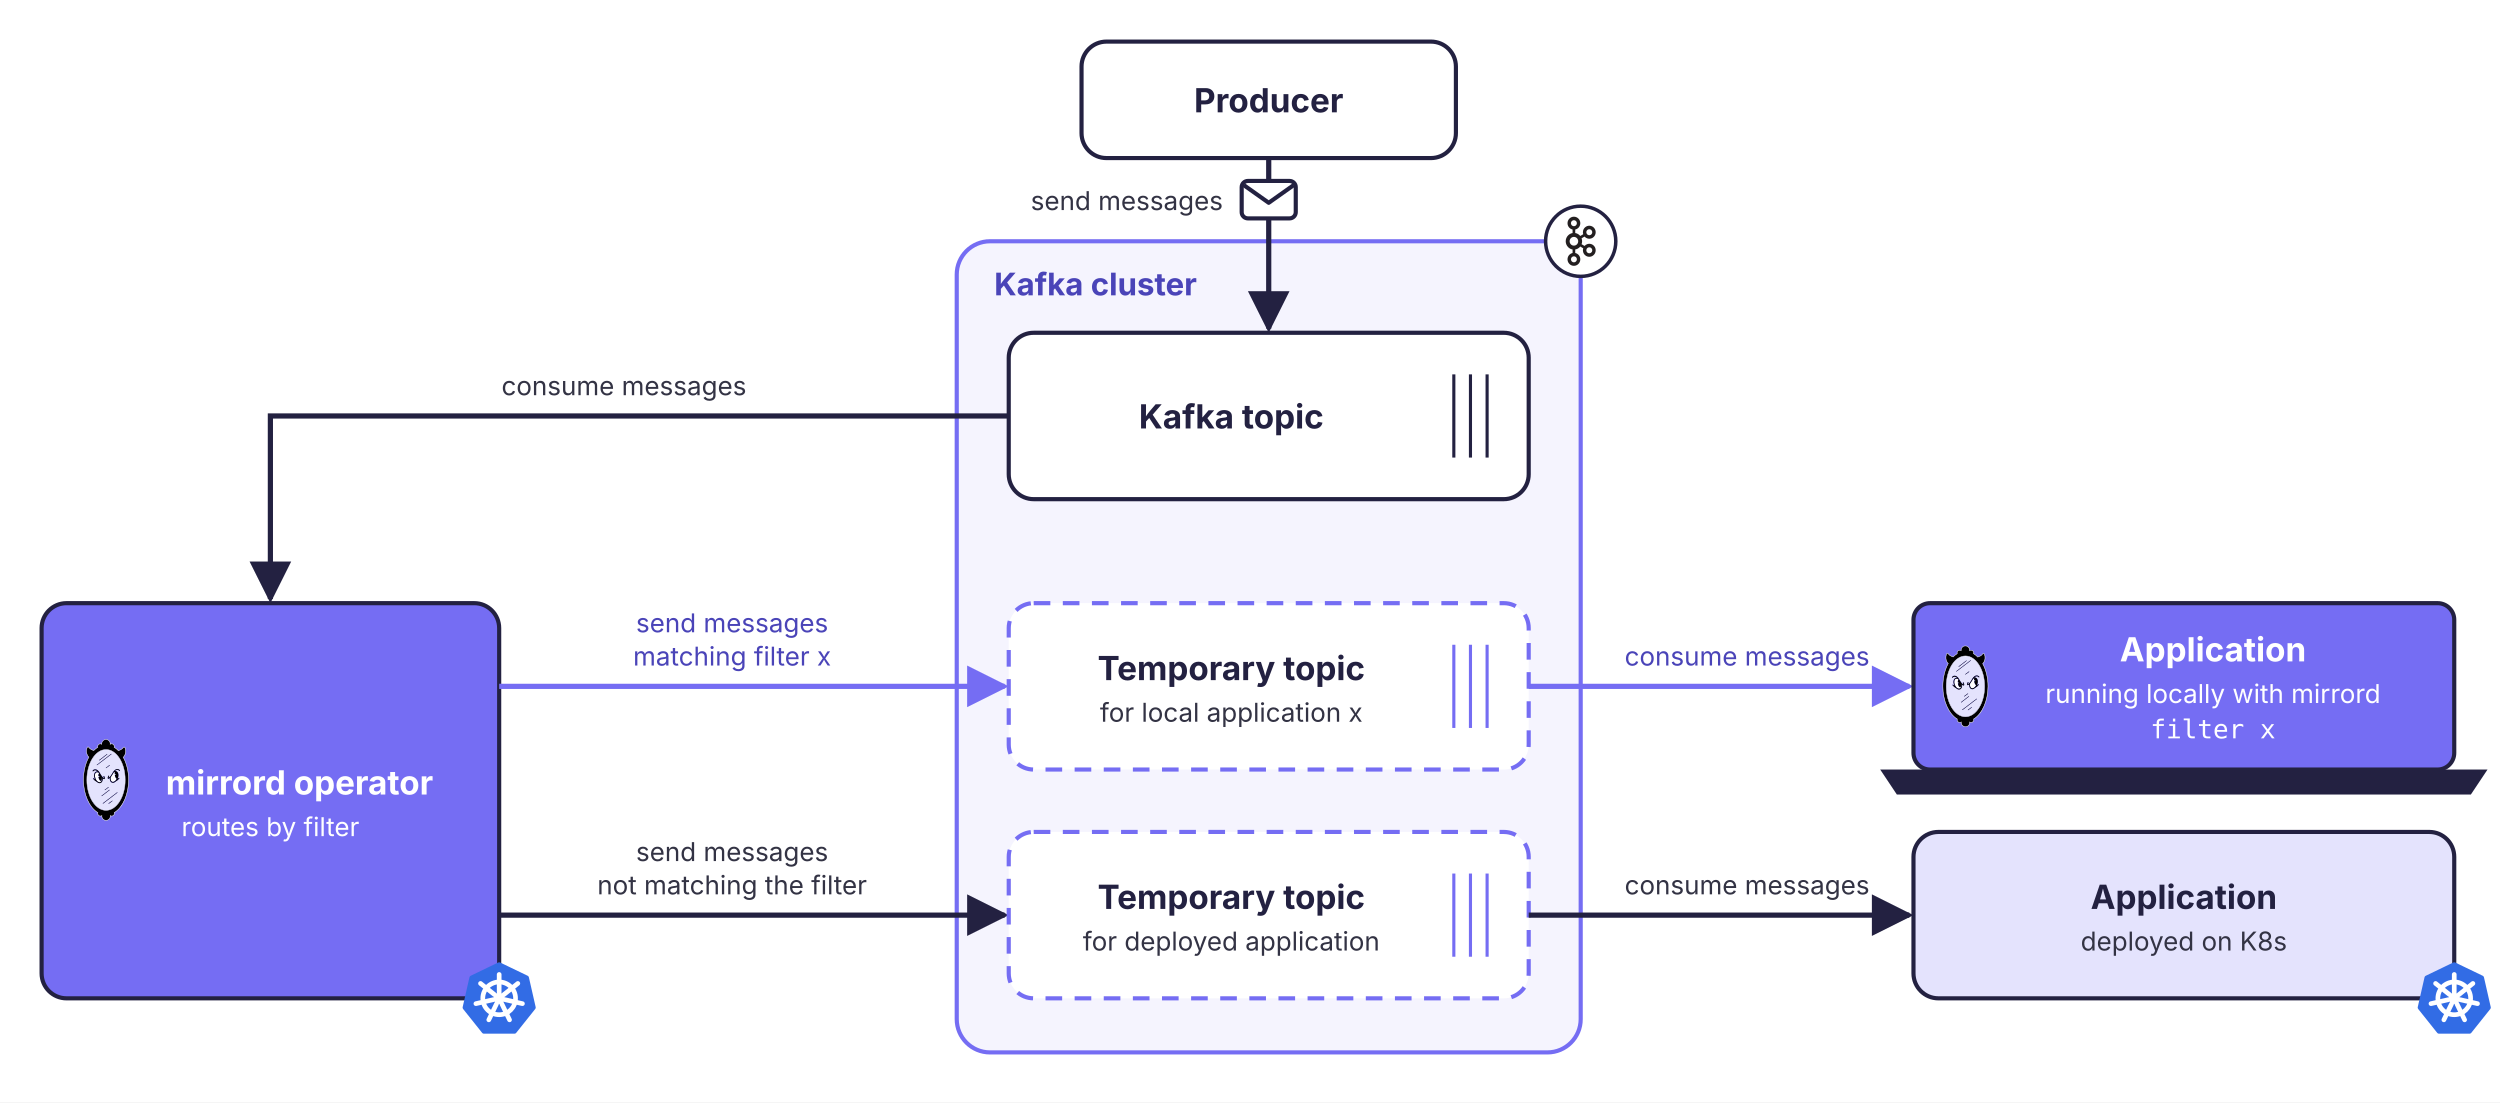
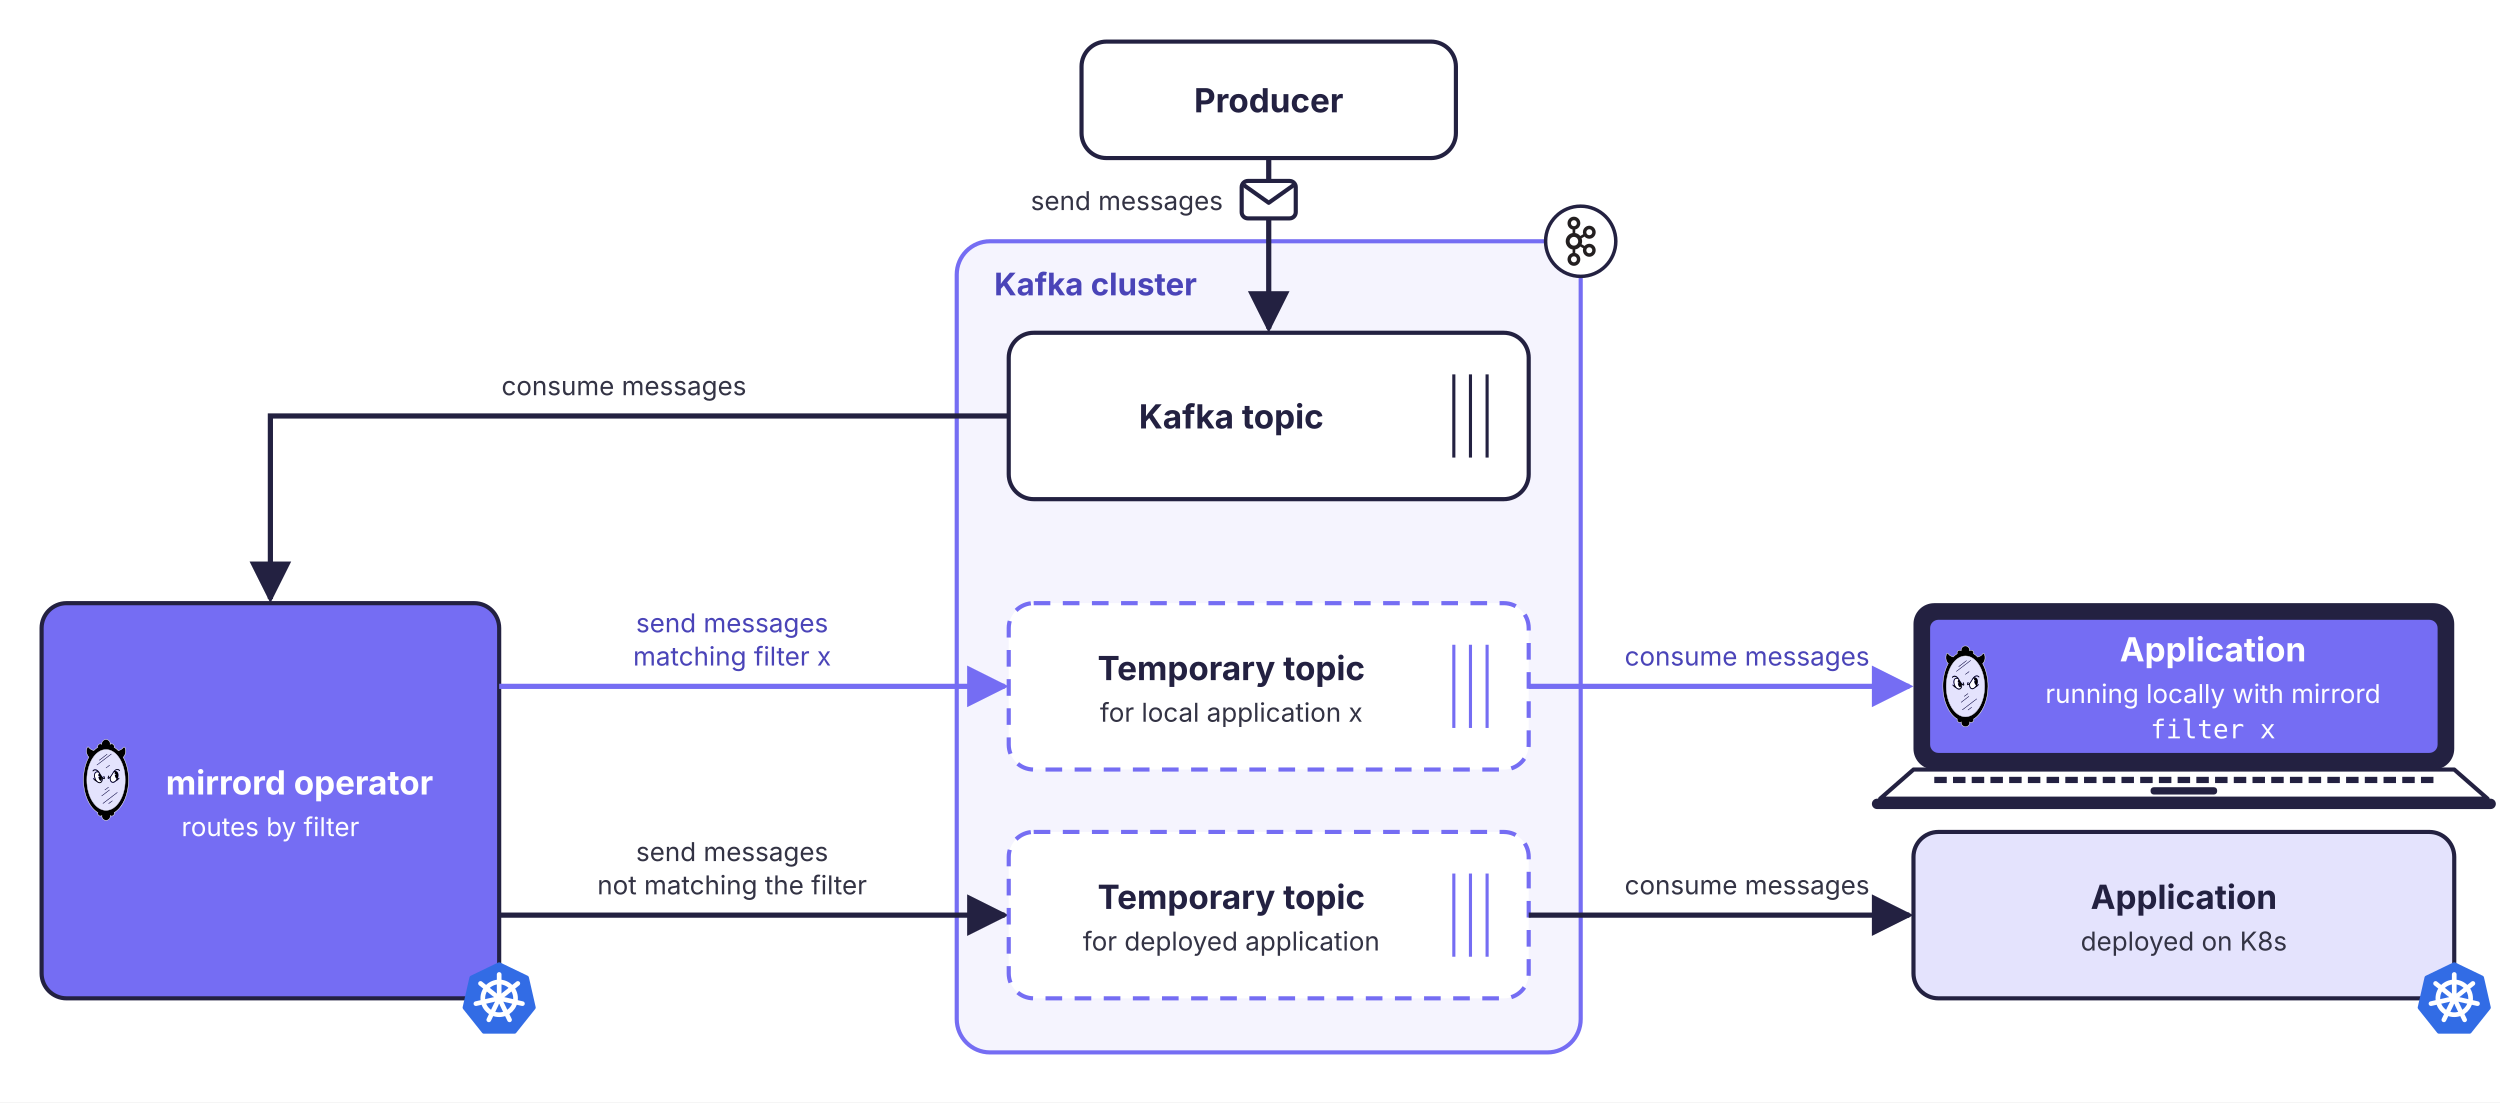
<svg xmlns="http://www.w3.org/2000/svg" viewBox="0 0 1202 530" width="1202" height="530" font-family="Inter, Helvetica, Arial, sans-serif" role="img" aria-labelledby="t d">
  <defs>
    <marker id="arrow" viewBox="0 0 10 10" refX="9" refY="5" markerWidth="8" markerHeight="8" orient="auto-start-reverse">
      <path d="M0 0 L10 5 L0 10 z" fill="#232141" />
    </marker>
    <marker id="arrow-purple" viewBox="0 0 10 10" refX="9" refY="5" markerWidth="8" markerHeight="8" orient="auto-start-reverse">
      <path d="M0 0 L10 5 L0 10 z" fill="#756DF3" />
    </marker>
    <symbol id="k8s" viewBox="0 0 32 32">
      <polygon points="16.00,1.60 27.73,7.25 30.62,19.94 22.51,30.11 9.49,30.11 1.38,19.94 4.27,7.25" fill="#326CE5" stroke="#326CE5" stroke-width="2" stroke-linejoin="round" />
      <g fill="none" stroke="#ffffff" stroke-width="2" stroke-linecap="round">
        <circle cx="16" cy="16" r="7" />
        <line x1="16.00" y1="13.40" x2="16.00" y2="5.80" />
        <line x1="18.03" y1="14.38" x2="23.97" y2="9.64" />
        <line x1="18.53" y1="16.58" x2="25.94" y2="18.27" />
        <line x1="17.13" y1="18.34" x2="20.43" y2="25.19" />
        <line x1="14.87" y1="18.34" x2="11.57" y2="25.19" />
        <line x1="13.47" y1="16.58" x2="6.06" y2="18.27" />
        <line x1="13.97" y1="14.38" x2="8.03" y2="9.64" />
      </g>
      <circle cx="16" cy="16" r="2.4" fill="#ffffff" />
    </symbol>
    <symbol id="kafka" viewBox="0 0 32 32">
      <circle cx="16" cy="16" r="15" fill="#ffffff" stroke="#232141" stroke-width="1.5" />
      <path transform="translate(5.5 5.5) scale(0.875)" fill="#231F20" d="M9.71 2.136a1.43 1.43 0 0 0-2.047 0h-.007a1.48 1.48 0 0 0-.421 1.042c0 .41.161.777.422 1.039l.007.007c.257.264.616.426 1.019.426.404 0 .766-.162 1.027-.426l.003-.007c.261-.262.421-.629.421-1.039 0-.408-.159-.777-.421-1.042H9.71zM8.683 22.295c.404 0 .766-.167 1.027-.429l.003-.008c.261-.261.421-.631.421-1.036 0-.41-.159-.778-.421-1.044H9.71a1.42 1.42 0 0 0-1.027-.432 1.4 1.4 0 0 0-1.02.432h-.007c-.26.266-.422.634-.422 1.044 0 .406.161.775.422 1.036l.007.008c.258.262.617.429 1.02.429zm7.89-4.462c.359-.096.683-.33.882-.684l.027-.052a1.47 1.47 0 0 0 .114-1.067 1.454 1.454 0 0 0-.675-.896l-.021-.014a1.425 1.425 0 0 0-1.078-.132c-.36.091-.684.335-.881.686-.2.349-.241.75-.146 1.119.099.363.33.691.675.896h.002c.346.203.737.239 1.101.144zm-6.405-7.342a2.083 2.083 0 0 0-1.485-.627c-.58 0-1.103.242-1.482.627-.378.385-.612.916-.612 1.507s.233 1.124.612 1.514a2.08 2.08 0 0 0 2.967 0c.379-.39.612-.923.612-1.514s-.233-1.122-.612-1.507zm-.835-2.51c.843.141 1.6.552 2.178 1.144h.004c.092.093.182.196.265.299l1.446-.851a3.176 3.176 0 0 1-.047-1.808 3.149 3.149 0 0 1 1.456-1.926l.025-.016a3.062 3.062 0 0 1 2.345-.306c.77.21 1.465.721 1.898 1.482v.002c.431.757.518 1.626.313 2.408a3.145 3.145 0 0 1-1.456 1.928l-.198.118h-.02a3.095 3.095 0 0 1-2.154.201 3.127 3.127 0 0 1-1.514-.944l-1.444.848a4.162 4.162 0 0 1 0 2.879l1.444.846c.413-.47.939-.789 1.514-.944a3.041 3.041 0 0 1 2.371.319l.048.023v.002a3.17 3.17 0 0 1 1.408 1.906 3.215 3.215 0 0 1-.313 2.405l-.026.053-.003-.005a3.147 3.147 0 0 1-1.867 1.436 3.096 3.096 0 0 1-2.371-.318v-.006a3.156 3.156 0 0 1-1.456-1.927 3.175 3.175 0 0 1 .047-1.805l-1.446-.848a3.905 3.905 0 0 1-.265.294l-.004.005a3.938 3.938 0 0 1-2.178 1.138v1.699a3.09 3.09 0 0 1 1.56.862l.002.004c.565.572.914 1.368.914 2.243 0 .873-.35 1.664-.914 2.239l-.002.009a3.1 3.1 0 0 1-2.21.931 3.1 3.1 0 0 1-2.206-.93h-.002v-.009a3.186 3.186 0 0 1-.916-2.239c0-.875.35-1.672.916-2.243v-.004h.002a3.1 3.1 0 0 1 1.558-.862v-1.699a3.926 3.926 0 0 1-2.176-1.138l-.006-.005a4.098 4.098 0 0 1-1.173-2.874c0-1.122.452-2.136 1.173-2.872h.006a3.947 3.947 0 0 1 2.176-1.144V6.289a3.137 3.137 0 0 1-1.558-.864h-.002v-.004a3.192 3.192 0 0 1-.916-2.243c0-.871.35-1.669.916-2.243l.002-.002A3.084 3.084 0 0 1 8.683 0c.861 0 1.641.355 2.21.932v.002h.002c.565.574.914 1.372.914 2.243 0 .876-.35 1.667-.914 2.243l-.002.005a3.142 3.142 0 0 1-1.56.864v1.692zm8.121-1.129l-.012-.019a1.452 1.452 0 0 0-.87-.668 1.43 1.43 0 0 0-1.103.146h.002c-.347.2-.58.529-.677.896-.095.365-.054.768.146 1.119l.007.009c.2.347.519.579.874.673.357.103.755.059 1.098-.144l.019-.009a1.47 1.47 0 0 0 .657-.885 1.493 1.493 0 0 0-.141-1.118" />
    </symbol>
    <symbol id="envelope" viewBox="0 0 28 20">
      <rect x="1" y="1" width="26" height="18" rx="3" fill="#ffffff" stroke="#232141" stroke-width="2" />
      <path d="M2 3 L14 11.5 L26 3" fill="none" stroke="#232141" stroke-width="2" stroke-linejoin="round" />
    </symbol>
    <symbol id="mirrord" viewBox="97 61 391 696">
      <path fill="#ffffff" d="M255.6,387c4.1,19.1-0.9,36.1-12,40.5c-8.2,3.2-17.8,0-26.5-8.2c-0.3-0.6-0.9-0.9-1.5-1.2c0,0,0,0-0.3-0.3 c-5.5-5.6-10.5-13.2-14-22c-4.7-11.5-6.1-23.2-4.4-33.5c1.8-9.4,6.1-16.1,12.8-18.8c5.5-2.3,12.5-1.5,19.3,2.6 c1.5,2.3,2.6,4.4,3.8,6.2c-4.1,2.6-6.4,10.3-6.4,20.3l3.2,1.8l11.1,6.5l-12.5,1.5h-0.9c0.3,1.2,0.3,2.3,0.6,3.5 c3.2,17.9,12,31.1,19,29.7c6.4-1.2,9.6-14.4,7.6-30.2C255.3,386.4,255.6,386.7,255.6,387z" />
      <path fill="#ffffff" d="M384,398.4c-3.2,6.8-7.3,12.3-12,17c0,0,0,0-0.3,0c-0.6,0.3-0.9,0.9-1.2,1.2c-8.7,7.9-18.4,11.5-26.5,8.2 c-11.1-4.7-16-21.4-12-40.5c1.5-1.8,3.2-3.8,4.7-5.6c5-6.5,9-13.2,12.8-20l1.2-2.1c1.2-1.8,2-3.8,3.2-5.6c1.2-2.1,2.6-4.4,4.4-7 c3.5-2.1,6.7-3.2,9.9-3.8c-2,4.7-2.3,10.3-2.3,15.3l3.2,1.8l11.1,6.5l-12.5,1.5h-0.9c0.3,1.2,0.3,2.3,0.6,3.8 C370.5,384.6,377.5,397,384,398.4z" />
      <path fill="#E4E3FD" d="M405,391.7c-1.5-1.2-3.8-0.9-5,0.6c-3.2,4.1-7,7.9-11.1,11.5c1.2-2.3,2.6-5,3.5-7.6 c5.3-12.6,6.7-25.8,4.7-37.3c-2.3-12-8.2-20.6-16.9-24.1c-4.1-1.8-8.8-2.1-13.7-1.2c4.4-4.4,10.2-8.5,17.5-10 c8.2-1.5,16.6,1.5,20.4,7.3c1.2,1.5,3.2,2.1,5,0.9c1.5-1.2,2-3.2,0.9-4.7c-5.5-8.2-16.6-12.3-27.4-10c-11.1,2.1-19.3,9.7-24.2,15.6 c-2,2.3-3.8,5-5.5,7.3c-2,2.9-3.5,5.6-5,8.2c-1.2,2.1-2.3,3.8-3.2,5.6l-1.2,2.1c-3.8,6.5-7.6,13.2-12.3,19.1 c-5.8,7.6-11.7,12.9-18.4,16.7c0.6-5,2-9.7,4.4-14.1c0.9-1.8,0.3-3.8-1.5-4.7c-1.7-0.9-3.8-0.3-4.7,1.5c-2.9,5.6-4.7,11.5-5.3,17.6 c0,0.9-0.3,3.5,1.5,5.6c1.2,1.2,2.3,1.8,4.1,1.8c1.5,0,2.9-0.3,4.4-1.5c2.6-1.5,5.3-3.2,7.9-5.3c-1.7,18.5,5,34.1,17.5,39.3 c2.9,1.2,5.8,1.8,8.8,1.8c8.5,0,17.5-4.4,25.4-12c11.4-6.2,21.6-14.4,29.5-24.7C406.7,395.2,406.4,392.8,405,391.7z M292.1,149.1 c90.1,0,163.6,116.6,163.6,259.6s-73.5,259.6-163.6,259.6c-90.4,0-163.6-116.6-163.6-259.6S201.9,149.1,292.1,149.1z M389.5,517.3 c0.9-0.6,0.9-1.8,0.3-2.3c-0.6-0.9-1.8-0.9-2.3-0.3l-122.5,93.7c-0.9,0.6-0.9,1.8-0.3,2.3c0.3,0.3,0.9,0.6,1.5,0.6 c0.3,0,0.9,0,1.2-0.3L389.5,517.3z M346.9,589c0.9-0.6,0.9-1.8,0.3-2.3c-0.6-0.9-1.8-0.9-2.3-0.3l-31.2,23.2 c-0.9,0.6-0.9,1.8-0.3,2.3c0.3,0.6,0.9,0.9,1.5,0.9c0.3,0,0.6-0.3,0.9-0.3L346.9,589z M338.2,189.1c0.9-0.6,0.9-1.8,0.3-2.3 c-0.6-0.9-1.8-0.9-2.3-0.3l-122.5,93.4c-0.9,0.6-0.9,1.8-0.3,2.3c0.3,0.3,0.9,0.6,1.5,0.6c0.3,0,0.9,0,0.9-0.3L338.2,189.1z M324.4,284.5c0.9-0.6,0.9-1.8,0.3-2.3c-0.6-0.9-1.7-0.9-2.3-0.3l-31.2,22.9c-0.9,0.6-0.9,1.8-0.3,2.3c0.3,0.6,0.9,0.6,1.5,0.6 c0.3,0,0.6,0,0.9-0.3L324.4,284.5z M322.7,495.9c0.9-0.6,0.9-1.8,0.3-2.3c-0.6-0.9-1.8-0.9-2.3-0.3l-66.2,50.8 c-0.9,0.6-0.9,1.8-0.3,2.3c0.3,0.3,0.9,0.6,1.5,0.6c0.3,0,0.6,0,0.9-0.3L322.7,495.9z M314.8,472.4c0.9-0.6,0.9-1.8,0.3-2.3 c-0.6-0.9-1.8-0.9-2.3-0.3L281.6,493c-0.9,0.6-0.9,1.8-0.3,2.3c0.3,0.6,0.9,0.9,1.5,0.9c0.3,0,0.9-0.3,0.9-0.3L314.8,472.4z M302.3,190.5c0.9-0.6,0.9-1.8,0.3-2.3c-0.6-0.9-1.7-0.9-2.3-0.3L234,239c-0.9,0.6-0.9,1.8-0.3,2.3c0.3,0.3,0.9,0.6,1.5,0.6 c0.3,0,0.9,0,1.2-0.3L302.3,190.5z M280.1,399.6c1.8-2.1,1.5-4.7,1.5-5.6c-0.6-6.2-2.3-12.3-5-17.9c-0.9-1.8-2.9-2.3-4.7-1.5 c-1.8,0.9-2.3,2.9-1.5,4.7c2.3,4.4,3.8,9.4,4.4,14.1c-6.4-3.8-12.5-9.4-18.4-16.7c-4.7-6.2-8.8-12.9-12.3-19.1l-1.5-2.3 c-1.2-1.8-2-3.8-3.2-5.6c-1.5-2.3-2.9-5.3-5-8.2c0,0,0,0,0-0.3c-1.5-2.3-3.5-5-5.5-7.3c-5-5.9-13.1-13.2-24.2-15.6 c-10.8-2.1-21.9,2.1-27.4,10c-1.2,1.5-0.6,3.8,0.9,4.7c1.5,1.2,3.8,0.6,4.7-0.9c4.1-5.9,12.5-8.8,20.4-7.3 c7.3,1.5,13.1,5.9,17.5,10c-4.7-0.9-9.3-0.3-13.7,1.2c-8.8,3.5-14.6,12-16.9,24.1c-2,11.5-0.3,24.7,4.7,37.3 c1.2,2.6,2.3,5.3,3.5,7.6c-4.1-3.5-7.9-7.3-11.1-11.5c-1.2-1.5-3.5-1.8-5-0.6c-1.5,1.2-1.8,3.5-0.6,5c8.2,10,18.4,18.5,29.5,24.7 c7.9,7.6,16.9,11.7,25.7,11.7c2.9,0,6.1-0.6,8.8-1.8c12.5-5.3,19-20.6,17.5-39.3c2.6,2.1,5,3.8,7.9,5.3c1.5,0.9,2.9,1.2,4.4,1.2 C277.8,401.4,279.2,400.8,280.1,399.6z" />
      <path d="M439.4,215.2c29.5,54,45.5,122.4,45.5,193.8c0,123.6-49,234.9-122.8,279.2c0.6,2.1,1.2,4.4,1.2,6.8 c0,12.3-10.2,22.6-22.5,22.6c-4.4,0-8.8-1.2-12.3-3.5c0.3,1.2,0.3,2.6,0.3,3.8c0,20.3-16.3,36.7-36.5,36.7s-36.5-16.4-36.5-36.7 c0-1.2,0-2.6,0.3-3.8c-3.5,2.3-7.9,3.5-12.3,3.5c-12.3,0-22.5-10-22.5-22.6c0-2.3,0.3-4.7,1.2-6.8C148.6,643.6,99.3,532.3,99.3,409 c0-71.9,16.3-140.9,46.4-195.3c-1.5-0.9-2.3-2.1-3.5-3.2c-9.9-11.2-15.5-26.4-16.9-42.6c-0.6-11.5,0.9-23.2,5-33.8 c0.6-1.8,2.6-6.8,7.6-7.3c5.3-0.6,8.5,3.8,11.4,7.9c1.2,1.5,2.3,2.9,2.9,3.8c5.5,5.3,12.5,9.7,21.6,13.8c4.4,2.1,9,3.8,13.4,5.3 c11.1-11.2,22.8-20.6,35-27.9c-0.6-2.3-1.2-4.4-1.2-6.8c0-12.3,10.2-22.6,22.5-22.6c4.4,0,8.8,1.2,12.3,3.5c0-1.2-0.3-2.6-0.3-3.8 c0-20.3,16.3-36.7,36.5-36.7c20.1,0,36.5,16.4,36.5,36.7c0,1.2,0,2.6-0.3,3.8c3.5-2.3,7.9-3.5,12.3-3.5c12.5,0,22.5,10.3,22.5,22.6 c0,2.3-0.3,4.7-1.2,6.8c12.5,7.6,24.8,17.3,36.2,29.1c4.7-1.5,9-3.2,13.7-5.3c9-4.1,16-8.5,21.6-13.8c0.9-0.9,2-2.3,2.9-3.8 c2.9-4.1,6.1-8.5,11.4-7.9c5,0.6,7,5.6,7.6,7.3c4.1,10.6,5.5,22.3,4.7,33.8c-1.2,15.9-7,31.4-16.9,42.6 C442.3,212.6,441.1,214,439.4,215.2z M455.7,409c0-143.3-73.5-259.6-163.6-259.6c-90.4,0-163.6,116.6-163.6,259.6 c0,143,73.5,259.6,163.6,259.6C382.5,668.6,455.7,552,455.7,409z" />
      <path fill="#ffffff" d="M292.4,756.6c-21.2,0-38.5-17.4-38.5-38.7c0-0.1,0-0.2,0-0.3c-3,1.3-6.5,2-10,2c-13.5,0-24.5-11-24.5-24.6 c0-2.2,0.2-4.2,0.7-5.9c-36.1-22.2-66.8-60.3-88.9-110.2C109,528.5,97.3,469.7,97.3,409c0-71.5,16.3-140.6,45.8-194.7 c-0.6-0.5-1.1-1-1.5-1.5c-0.3-0.3-0.5-0.6-0.8-0.8l-0.1-0.1c-9.7-10.9-15.9-26.4-17.4-43.7c-0.6-12.5,1.1-24.4,5.1-34.7 c0.8-2.3,3.2-7.9,9.2-8.6c6.5-0.7,10.4,4.7,13.2,8.7c1.1,1.4,2.2,2.8,2.9,3.7c5.3,5,11.9,9.2,20.9,13.3c3.5,1.7,7.6,3.3,12.1,4.8 c10.7-10.7,21.9-19.6,33.2-26.5c-0.5-1.9-0.9-3.7-0.9-5.8c0-13.3,11.2-24.6,24.5-24.6c3.5,0,6.9,0.7,10,2c0-0.1,0-0.2,0-0.3 c0-21.3,17.3-38.7,38.5-38.7c21.2,0,38.5,17.4,38.5,38.7c0,0.1,0,0.2,0,0.3c3-1.3,6.5-2,10-2c13.5,0,24.5,11,24.5,24.6 c0,2.2-0.2,4.2-0.7,5.9c12.2,7.6,23.8,16.9,34.3,27.6c3.7-1.2,7.6-2.7,12.3-4.8c9-4.1,15.7-8.4,21-13.4c0.7-0.7,1.8-2,2.6-3.4 l0.1-0.1c2.8-4,6.7-9.5,13.2-8.8c6,0.7,8.5,6.3,9.3,8.7c4,10.4,5.7,22.4,4.8,34.5c-1.2,16.6-7.5,32.4-17.2,43.5c-0.4,1-1.3,2-2.4,3 c29,53.9,44.9,122.4,44.9,193.3c0,60.9-11.7,119.7-33.9,170.2c-22,49.9-52.6,87.9-88.6,110c0.5,1.9,0.8,3.8,0.8,5.8 c0,13.3-11.2,24.6-24.5,24.6c-3.5,0-6.9-0.7-10-2c0,0.1,0,0.2,0,0.3C330.8,739.2,313.6,756.6,292.4,756.6z M259.4,709.5l-1.2,5 c-0.2,0.9-0.2,2.3-0.2,3.3c0,19.1,15.5,34.7,34.5,34.7s34.5-15.6,34.5-34.7c0-1.1,0-2.4-0.2-3.3l-1.2-5l4.3,2.9 c3.1,2.1,7,3.2,11.1,3.2c11.1,0,20.5-9.4,20.5-20.6c0-2.1-0.5-4.2-1.1-6.2l-0.4-1.5l1.3-0.8c72.9-43.8,121.8-155.3,121.8-277.5 c0-70.8-16.1-139.3-45.3-192.8l-0.9-1.6l1.5-1c1.6-1.1,2.3-2.2,2.4-2.5l0.1-0.4l0.3-0.3c9.3-10.4,15.2-25.5,16.4-41.4 c0.9-11.6-0.7-22.9-4.5-32.9c-0.6-1.7-2.3-5.6-6-6.1c-3.8-0.4-6.3,2.6-9.5,7c-0.9,1.5-2.1,3-3.2,4.1c-5.7,5.4-12.7,9.9-22.2,14.2 c-5.4,2.4-9.7,4-13.9,5.4l-1.2,0.4l-0.9-0.9c-10.9-11.3-23-21-35.8-28.8l-1.5-0.9l0.7-1.6c0.7-1.6,1-3.5,1-6 c0-11.4-9.2-20.6-20.5-20.6c-4.1,0-8.1,1.1-11.1,3.2l-4.3,2.9l1.2-5c0.2-0.9,0.2-2.3,0.2-3.3c0-19.1-15.5-34.7-34.5-34.7 c-19,0-34.5,15.6-34.5,34.7c0,0.5,0.1,1.1,0.1,1.7c0.1,0.7,0.2,1.4,0.2,2.1v3.8l-3.1-2.1c-3.1-2.1-7-3.2-11.1-3.2 c-11.1,0-20.5,9.4-20.5,20.6c0,1.9,0.4,3.6,0.9,5.6l0.5,2.1l-1.3,0.8c-11.8,7.1-23.5,16.4-34.6,27.6l-0.9,0.9l-1.2-0.4 c-5.1-1.7-9.7-3.5-13.6-5.4c-9.5-4.3-16.5-8.8-22.1-14.2l-0.2-0.2l-0.1-0.2c-0.5-0.8-1.7-2.2-2.8-3.6l-0.1-0.1 c-3.1-4.4-5.7-7.5-9.5-7.1c-3.7,0.4-5.4,4.3-5.9,6c-3.8,9.8-5.5,21.2-4.9,33c1.5,16.4,7.3,31.1,16.4,41.3c0.3,0.3,0.6,0.6,0.9,0.9 c0.7,0.8,1.4,1.5,2.2,2l1.6,1l-0.9,1.7c-29.7,53.8-46.1,122.8-46.1,194.3c0,121.9,49.2,233.4,122.4,277.5l1.5,0.9l-0.7,1.6 c-0.7,1.6-1,3.5-1,6c0,11.4,9.2,20.6,20.5,20.6c4.1,0,8.1-1.1,11.1-3.2L259.4,709.5z M292.1,670.6c-91.3,0-165.6-117.3-165.6-261.6 s74.3-261.6,165.6-261.6c91.3,0,165.6,117.3,165.6,261.6S383.4,670.6,292.1,670.6z M292.1,151.4c-89.1,0-161.6,115.5-161.6,257.6 c0,68.8,16.9,133.5,47.7,182.3c30.6,48.5,71,75.2,113.9,75.2c89.1,0,161.6-115.5,161.6-257.6C453.7,267,381.2,151.4,292.1,151.4z" />
      <path d="M344.9,586.3c0.9-0.6,1.7-0.3,2.3,0.3c0.6,0.9,0.3,1.8-0.3,2.3l-31.2,23.2c-0.3,0.3-0.6,0.3-0.9,0.3 c-0.6,0-1.2-0.3-1.5-0.9c-0.6-0.9-0.3-1.8,0.3-2.3L344.9,586.3z" />
      <path d="M372,415.5c4.4-4.4,8.5-10.3,12-17c-6.4-1.8-13.4-13.8-16.3-29.7c-0.3-1.2-0.6-2.3-0.6-3.8h0.9l12.5-1.5l-11.1-6.5 l-3.2-1.8c0-5,0.3-10.6,2.3-15.3c-3.2,0.6-6.7,1.8-9.9,3.8c-1.8,2.3-3.2,5-4.4,7c-1.2,2.1-2.3,3.8-3.2,5.6l-1.2,2.1 c-3.8,6.5-7.9,13.5-12.8,20c-1.5,2.1-3.2,3.8-4.7,5.6c-4.1,19.1,0.9,35.8,12,40.5c8.2,3.2,17.8-0.3,26.5-8.2 C370.8,416.3,371.4,415.8,372,415.5z M410.5,326.8c1.2,1.5,0.9,3.8-0.9,4.7c-1.5,1.2-3.8,0.9-5-0.9c-4.1-5.9-12.5-8.8-20.4-7.3 c-7.3,1.5-13.1,5.9-17.5,10c4.7-0.9,9.3-0.3,13.7,1.2c8.8,3.5,14.9,12,16.9,24.1c2,11.5,0.3,24.7-4.7,37.3 c-1.2,2.6-2.3,5.3-3.5,7.6c4.1-3.5,7.9-7.3,11.1-11.5c1.2-1.5,3.5-1.8,5-0.6c1.5,1.2,1.7,3.5,0.6,5c-8.2,10.3-18.4,18.5-29.5,24.7 c-7.9,7.6-16.9,12-25.4,12c-3.2,0-6.1-0.6-8.8-1.8c-12.5-5.3-19-20.6-17.5-39.3c-2.6,2.1-5.3,3.8-7.9,5.3c-1.5,0.9-3.2,1.5-4.4,1.5 c-1.5,0-2.9-0.6-4.1-1.8c-1.7-2.1-1.5-4.7-1.5-5.6c0.6-6.2,2.3-12,5.3-17.6c0.9-1.8,2.9-2.3,4.7-1.5c1.8,0.9,2.3,2.9,1.5,4.7 c-2.3,4.4-3.8,9.4-4.4,14.1c6.4-3.8,12.5-9.4,18.4-16.7c4.7-6.2,8.8-12.6,12.3-19.1l1.2-2.1c1.2-2.1,2.3-3.8,3.2-5.6 c1.5-2.3,2.9-5.3,5-8.2c1.8-2.3,3.5-5,5.5-7.3c5-5.9,13.4-13.2,24.2-15.6C393.9,314.5,405,318.6,410.5,326.8z" />
      <path d="M324.4,284.5l-31.5,23.2c-0.3,0.3-0.6,0.3-0.9,0.3c-0.6,0-1.2-0.3-1.5-0.6c-0.6-0.9-0.3-1.8,0.3-2.3l31.2-23.2 c0.9-0.6,1.7-0.3,2.3,0.3C325.6,282.7,325.3,283.9,324.4,284.5z" />
      <path d="M312.8,469.5c0.9-0.6,1.8-0.3,2.3,0.3c0.6,0.9,0.3,1.8-0.3,2.3l-31.2,23.2c-0.3,0.3-0.6,0.3-0.9,0.3 c-0.6,0-1.2-0.3-1.5-0.9c-0.6-0.9-0.3-1.8,0.3-2.3L312.8,469.5z" />
      <path d="M387.5,514.7c0.9-0.6,1.8-0.3,2.3,0.3c0.6,0.9,0.3,1.8-0.3,2.3L267,611c-0.3,0.3-0.6,0.3-1.2,0.3c-0.6,0-1.2-0.3-1.5-0.6 c-0.6-0.9-0.6-1.8,0.3-2.3L387.5,514.7z" />
      <path d="M320.7,493c0.9-0.6,1.8-0.3,2.3,0.3c0.6,0.9,0.6,1.8-0.3,2.3l-66.2,51.1c-0.3,0.3-0.6,0.3-0.9,0.3c-0.6,0-1.2-0.3-1.5-0.6 c-0.6-0.9-0.6-1.8,0.3-2.3L320.7,493z" />
      <path d="M300.2,187.9c0.9-0.6,1.7-0.3,2.3,0.3c0.6,0.9,0.6,1.8-0.3,2.3l-65.9,51.1c-0.3,0.3-0.6,0.3-1.2,0.3 c-0.6,0-0.9-0.3-1.5-0.6c-0.6-0.9-0.3-1.8,0.3-2.3L300.2,187.9z" />
      <path d="M213.6,279.8l122.5-93.7c0.6-0.6,1.8-0.3,2.3,0.3c0.6,0.9,0.3,1.8-0.3,2.3l-122.5,93.7c-0.3,0.3-0.6,0.3-0.9,0.3 c-0.6,0-1.2-0.3-1.5-0.6C212.7,281.6,212.7,280.4,213.6,279.8z" />
      <path d="M243.9,427.5c11.1-4.4,16-21.4,12-40.5c-0.3-0.3-0.6-0.6-0.9-0.9c2,15.9-1.2,29.1-7.6,30.2c-7.3,1.5-15.8-12-19-29.7 c-0.3-1.2-0.3-2.3-0.6-3.5h0.9l12.5-1.5l-11.1-6.5l-3.2-1.8c0-10,2.3-17.6,6.4-20.3c-1.2-2.1-2.3-4.1-3.8-6.2 c-7-4.1-13.7-5-19.3-2.6c-6.4,2.6-11.1,9.4-12.8,18.8c-1.8,10-0.3,22,4.4,33.5c3.5,8.8,8.5,16.4,14,22c0,0,0.3,0,0.3,0.3 c0.6,0.3,1.2,0.9,1.5,1.2C225.9,427.2,235.8,430.7,243.9,427.5z M204.9,319.1c11.1,2.1,19.3,9.7,24.2,15.6c2,2.3,3.8,5,5.5,7.3 c0,0,0,0,0,0.3c2,2.9,3.5,5.6,5,8.2c1.2,1.8,2,3.5,3.2,5.6l1.5,2.3c3.8,6.5,7.6,12.9,12.3,19.1c5.8,7.3,11.7,12.9,18.4,16.7 c-0.6-5-2-9.7-4.4-14.1c-0.9-1.8-0.3-3.8,1.5-4.7c1.8-0.9,3.8-0.3,4.7,1.5c2.9,5.6,4.7,11.5,5,17.9c0,0.9,0.3,3.5-1.5,5.6 c-1.2,1.2-2.6,1.8-4.1,1.8c-1.5,0-2.9-0.6-4.4-1.2c-2.6-1.5-5.3-3.2-7.9-5.3c1.7,18.5-5,34.1-17.5,39.3c-2.9,1.2-5.8,1.8-8.8,1.8 c-8.5,0-17.5-4.4-25.7-11.7c-11.4-6.2-21.6-14.7-29.5-24.7c-1.2-1.5-0.9-3.8,0.6-5c1.5-1.2,3.8-0.9,5,0.6c3.2,4.1,7,7.9,11.1,11.5 c-1.2-2.3-2.6-5-3.5-7.6c-5-12.6-6.7-25.8-4.7-37.3c2-12,8.2-20.6,16.9-24.1c4.1-1.8,8.8-2.1,13.7-1.2c-4.4-4.4-10.2-8.8-17.5-10 c-8.2-1.5-16.6,1.5-20.4,7.3c-1.2,1.5-3.2,2.1-4.7,0.9c-1.5-1.2-2-3.2-0.9-4.7C183,320.9,194.1,317.1,204.9,319.1z" />
    </symbol>
  </defs>
  <rect x="0" y="0" width="1202" height="530" fill="#ffffff" />
  <rect x="460" y="116" width="300" height="390" rx="16" fill="#F5F4FE" stroke="#756DF3" stroke-width="2" />
  <text x="478" y="142" font-size="15" font-weight="700" fill="#4a44b8" text-anchor="start">Kafka cluster</text>
  <rect x="520" y="20" width="180" height="56" rx="12" fill="#ffffff" stroke="#232141" stroke-width="2" />
  <text x="610" y="54" font-size="16" font-weight="700" fill="#232141" text-anchor="middle">Producer</text>
  <line x1="610" y1="76" x2="610" y2="158" stroke="#232141" stroke-width="2.5" marker-end="url(#arrow)" />
  <text x="588" y="101" font-size="12.5" fill="#333344" text-anchor="end">send messages</text>
  <use href="#envelope" x="596" y="86" width="28" height="20" />
  <rect x="485" y="160" width="250" height="80" rx="12" fill="#ffffff" stroke="#232141" stroke-width="2" />
  <line x1="699" y1="180" x2="699" y2="220" stroke="#232141" stroke-width="1.5" />
  <line x1="707" y1="180" x2="707" y2="220" stroke="#232141" stroke-width="1.5" />
  <line x1="715" y1="180" x2="715" y2="220" stroke="#232141" stroke-width="1.5" />
  <text x="592" y="206" font-size="16" font-weight="700" fill="#232141" text-anchor="middle">Kafka topic</text>
  <polyline points="485,200 130,200 130,288" fill="none" stroke="#232141" stroke-width="2.5" marker-end="url(#arrow)" />
  <text x="300" y="190" font-size="12.5" fill="#333344" text-anchor="middle">consume messages</text>
  <rect x="20" y="290" width="220" height="190" rx="12" fill="#756DF3" stroke="#232141" stroke-width="2" />
  <use href="#mirrord" x="40" y="355" width="22" height="40" />
  <text x="144" y="382" font-size="16" font-weight="700" fill="#ffffff" text-anchor="middle">mirrord operator</text>
  <text x="130" y="402" font-size="12.5" fill="#ffffff" text-anchor="middle">routes by filter</text>
  <line x1="240" y1="330" x2="483" y2="330" stroke="#756DF3" stroke-width="2.5" marker-end="url(#arrow-purple)" />
  <text x="352" y="304" font-size="12.5" fill="#4a44b8" text-anchor="middle">send messages</text>
  <text x="352" y="320" font-size="12.5" fill="#4a44b8" text-anchor="middle">matching filter x</text>
  <rect x="485" y="290" width="250" height="80" rx="12" fill="#ffffff" stroke="#756DF3" stroke-width="2" stroke-dasharray="8 6" />
  <line x1="699" y1="310" x2="699" y2="350" stroke="#756DF3" stroke-width="1.5" />
  <line x1="707" y1="310" x2="707" y2="350" stroke="#756DF3" stroke-width="1.5" />
  <line x1="715" y1="310" x2="715" y2="350" stroke="#756DF3" stroke-width="1.5" />
  <text x="592" y="327" font-size="16" font-weight="700" fill="#232141" text-anchor="middle">Temporary topic</text>
  <text x="592" y="347" font-size="12.5" fill="#333344" text-anchor="middle">for local application x</text>
  <line x1="735" y1="330" x2="918" y2="330" stroke="#756DF3" stroke-width="2.5" marker-end="url(#arrow-purple)" />
  <text x="840" y="320" font-size="12.5" fill="#4a44b8" text-anchor="middle">consume messages</text>
-   <rect x="920" y="290" width="260" height="80" rx="8" fill="#756DF3" stroke="#232141" stroke-width="2" />
-   <path d="M904 370 h292 l-8 12 h-276 z" fill="#232141" />
+   <rect x="920" y="290" width="260" height="80" rx="10" fill="#232141" />
+   <rect x="928" y="298" width="244" height="64" rx="4" fill="#756DF3" />
+   <path d="M920 370 H1180 L1196 384 H904 Z" fill="#ffffff" stroke="#232141" stroke-width="2" stroke-linejoin="round" />
+   <line x1="930" y1="375" x2="1170" y2="375" stroke="#232141" stroke-width="3" stroke-dasharray="6 3" />
+   <rect x="1034" y="378.5" width="32" height="3.5" rx="1.5" fill="#232141" />
+   <rect x="900" y="384" width="300" height="5" rx="2.5" fill="#232141" />
  <use href="#mirrord" x="934" y="310" width="22" height="40" />
  <text x="1064" y="318" font-size="16" font-weight="700" fill="#ffffff" text-anchor="middle">Application</text>
  <text x="1064" y="338" font-size="12.5" fill="#ffffff" text-anchor="middle">running locally with mirrord</text>
  <text x="1064" y="355" font-size="12.5" font-family="Menlo, Consolas, monospace" fill="#ffffff" text-anchor="middle">filter x</text>
  <line x1="240" y1="440" x2="483" y2="440" stroke="#232141" stroke-width="2.5" marker-end="url(#arrow)" />
  <text x="352" y="414" font-size="12.5" fill="#333344" text-anchor="middle">send messages</text>
  <text x="352" y="430" font-size="12.5" fill="#333344" text-anchor="middle">not matching the filter</text>
  <rect x="485" y="400" width="250" height="80" rx="12" fill="#ffffff" stroke="#756DF3" stroke-width="2" stroke-dasharray="8 6" />
  <line x1="699" y1="420" x2="699" y2="460" stroke="#756DF3" stroke-width="1.5" />
  <line x1="707" y1="420" x2="707" y2="460" stroke="#756DF3" stroke-width="1.5" />
  <line x1="715" y1="420" x2="715" y2="460" stroke="#756DF3" stroke-width="1.5" />
  <text x="592" y="437" font-size="16" font-weight="700" fill="#232141" text-anchor="middle">Temporary topic</text>
  <text x="592" y="457" font-size="12.5" fill="#333344" text-anchor="middle">for deployed application</text>
  <line x1="735" y1="440" x2="918" y2="440" stroke="#232141" stroke-width="2.5" marker-end="url(#arrow)" />
  <text x="840" y="430" font-size="12.5" fill="#333344" text-anchor="middle">consume messages</text>
  <rect x="920" y="400" width="260" height="80" rx="12" fill="#E4E3FD" stroke="#232141" stroke-width="2" />
  <text x="1050" y="437" font-size="16" font-weight="700" fill="#232141" text-anchor="middle">Application</text>
  <text x="1050" y="457" font-size="12.5" fill="#333344" text-anchor="middle">deployed on K8s</text>
  <use href="#k8s" x="222" y="462" width="36" height="36" />
  <use href="#k8s" x="1162" y="462" width="36" height="36" />
  <use href="#kafka" x="742" y="98" width="36" height="36" />
</svg>
